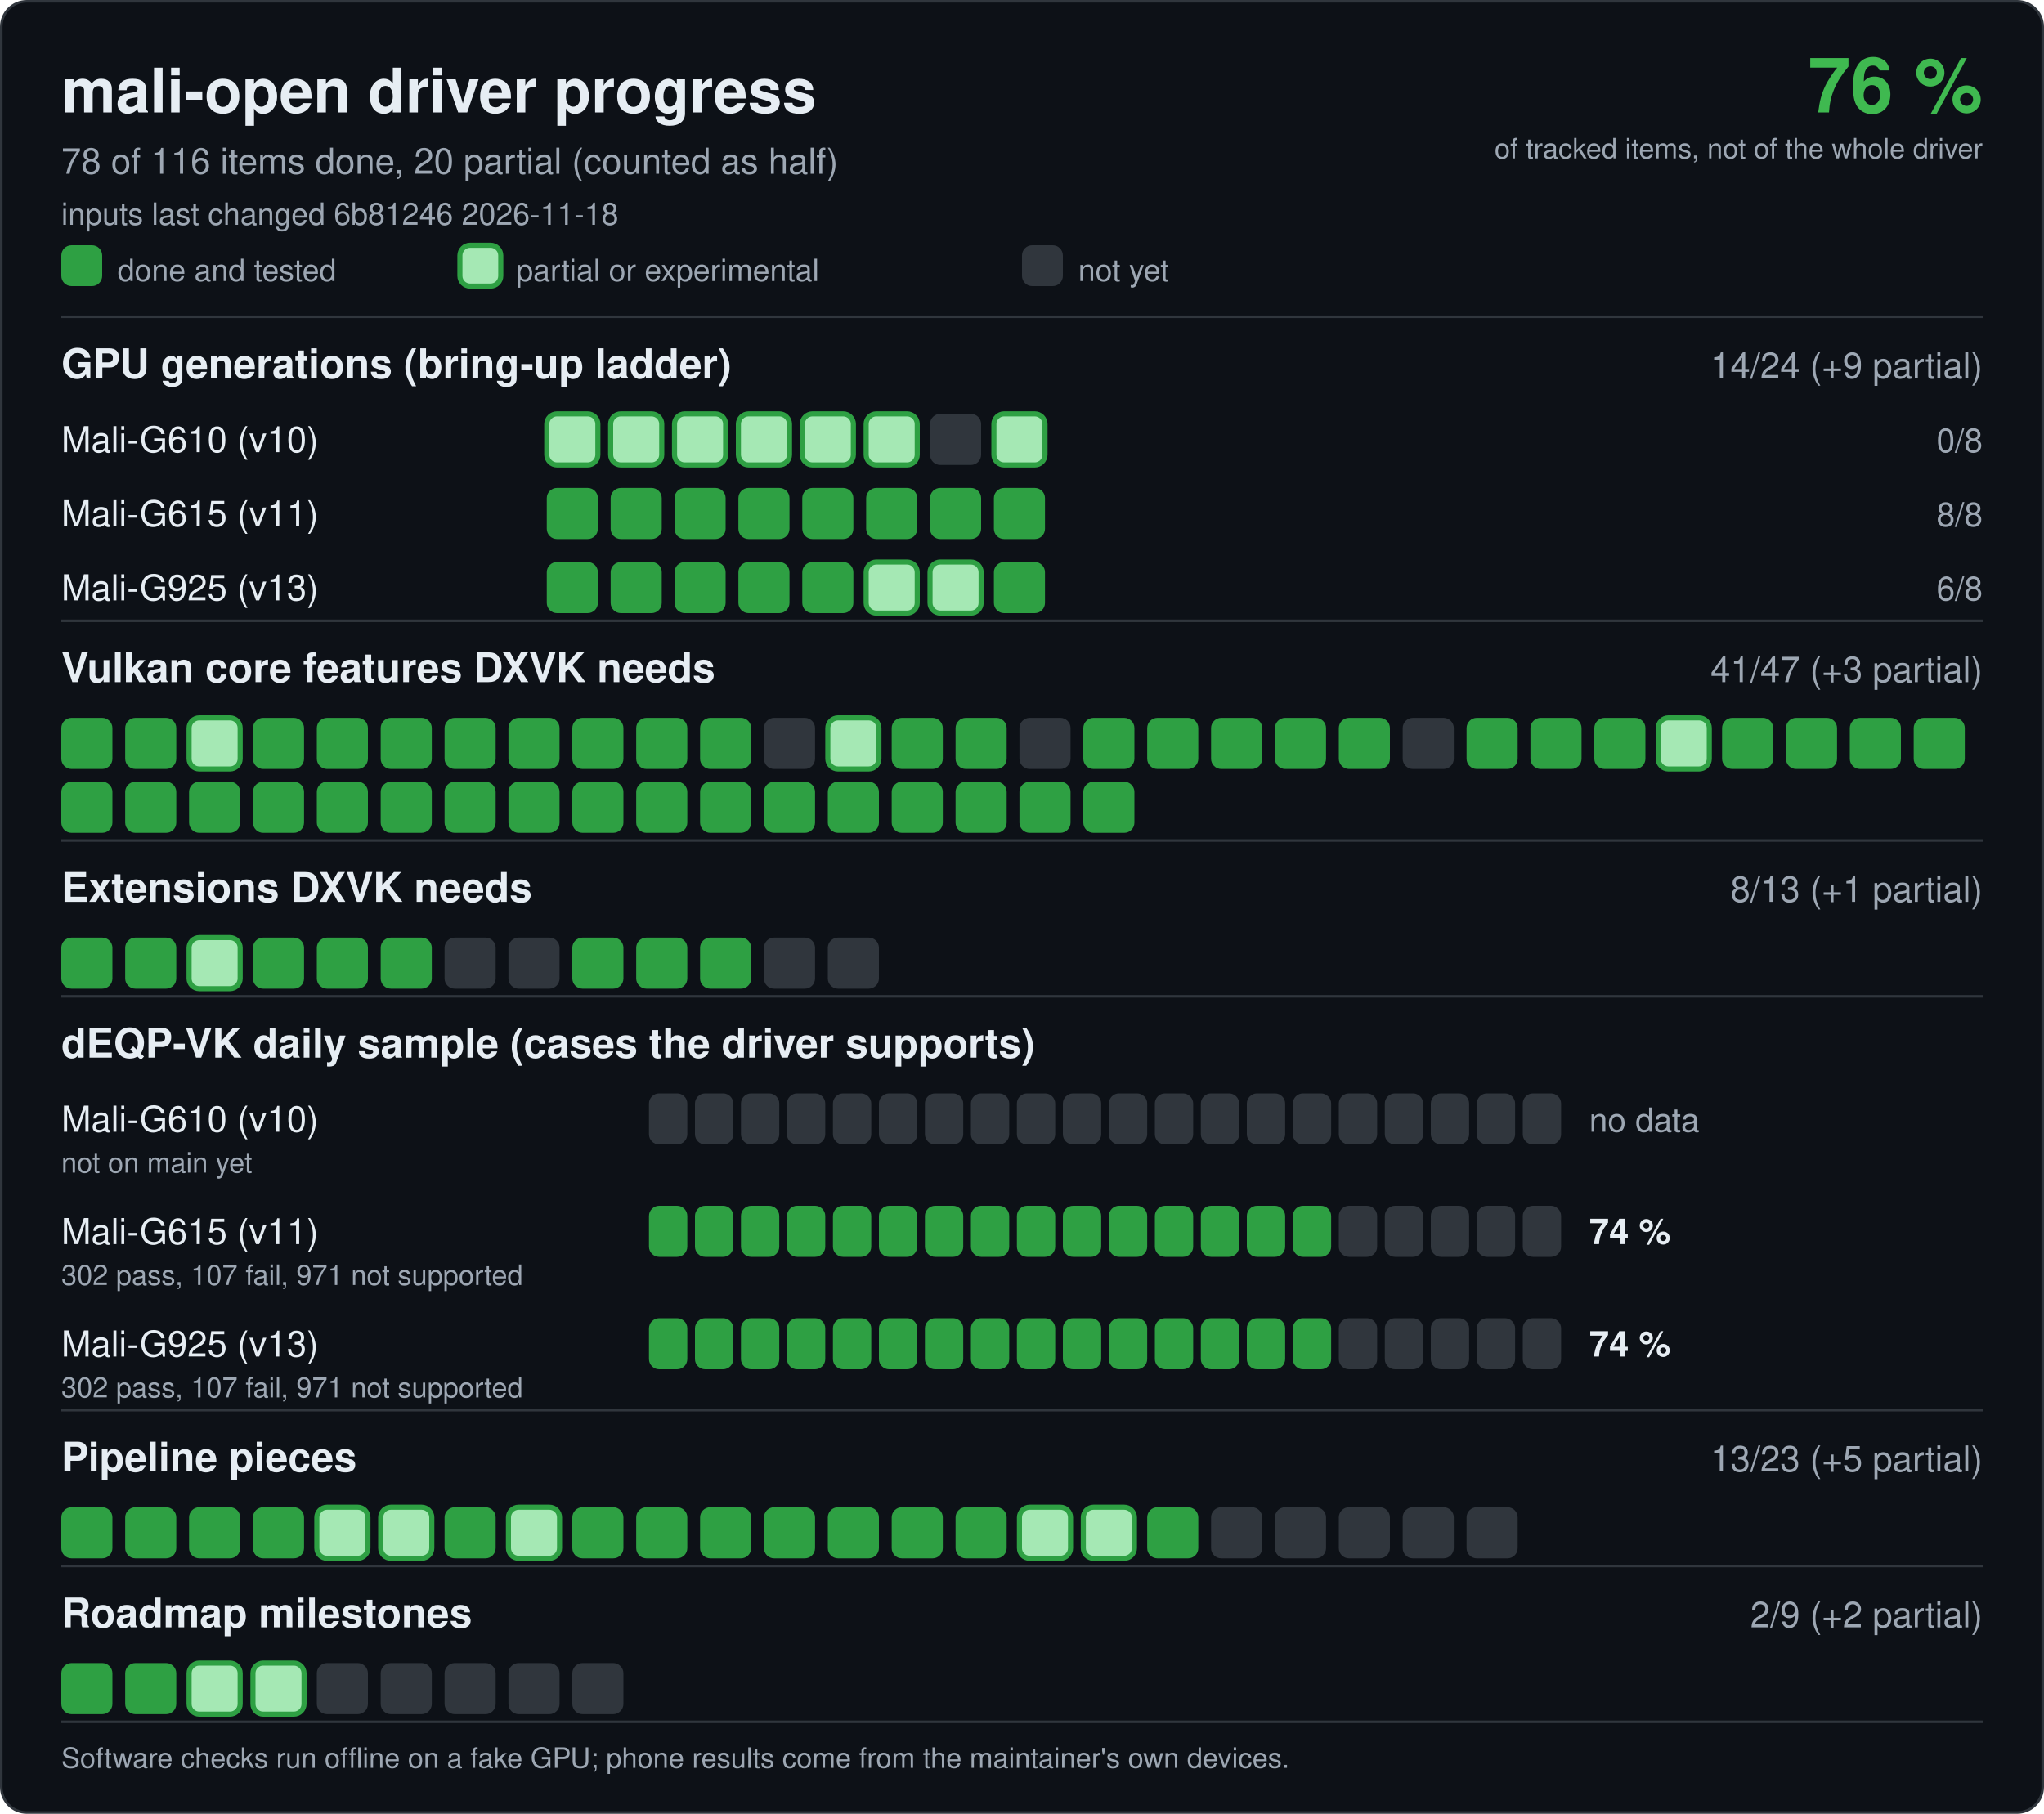
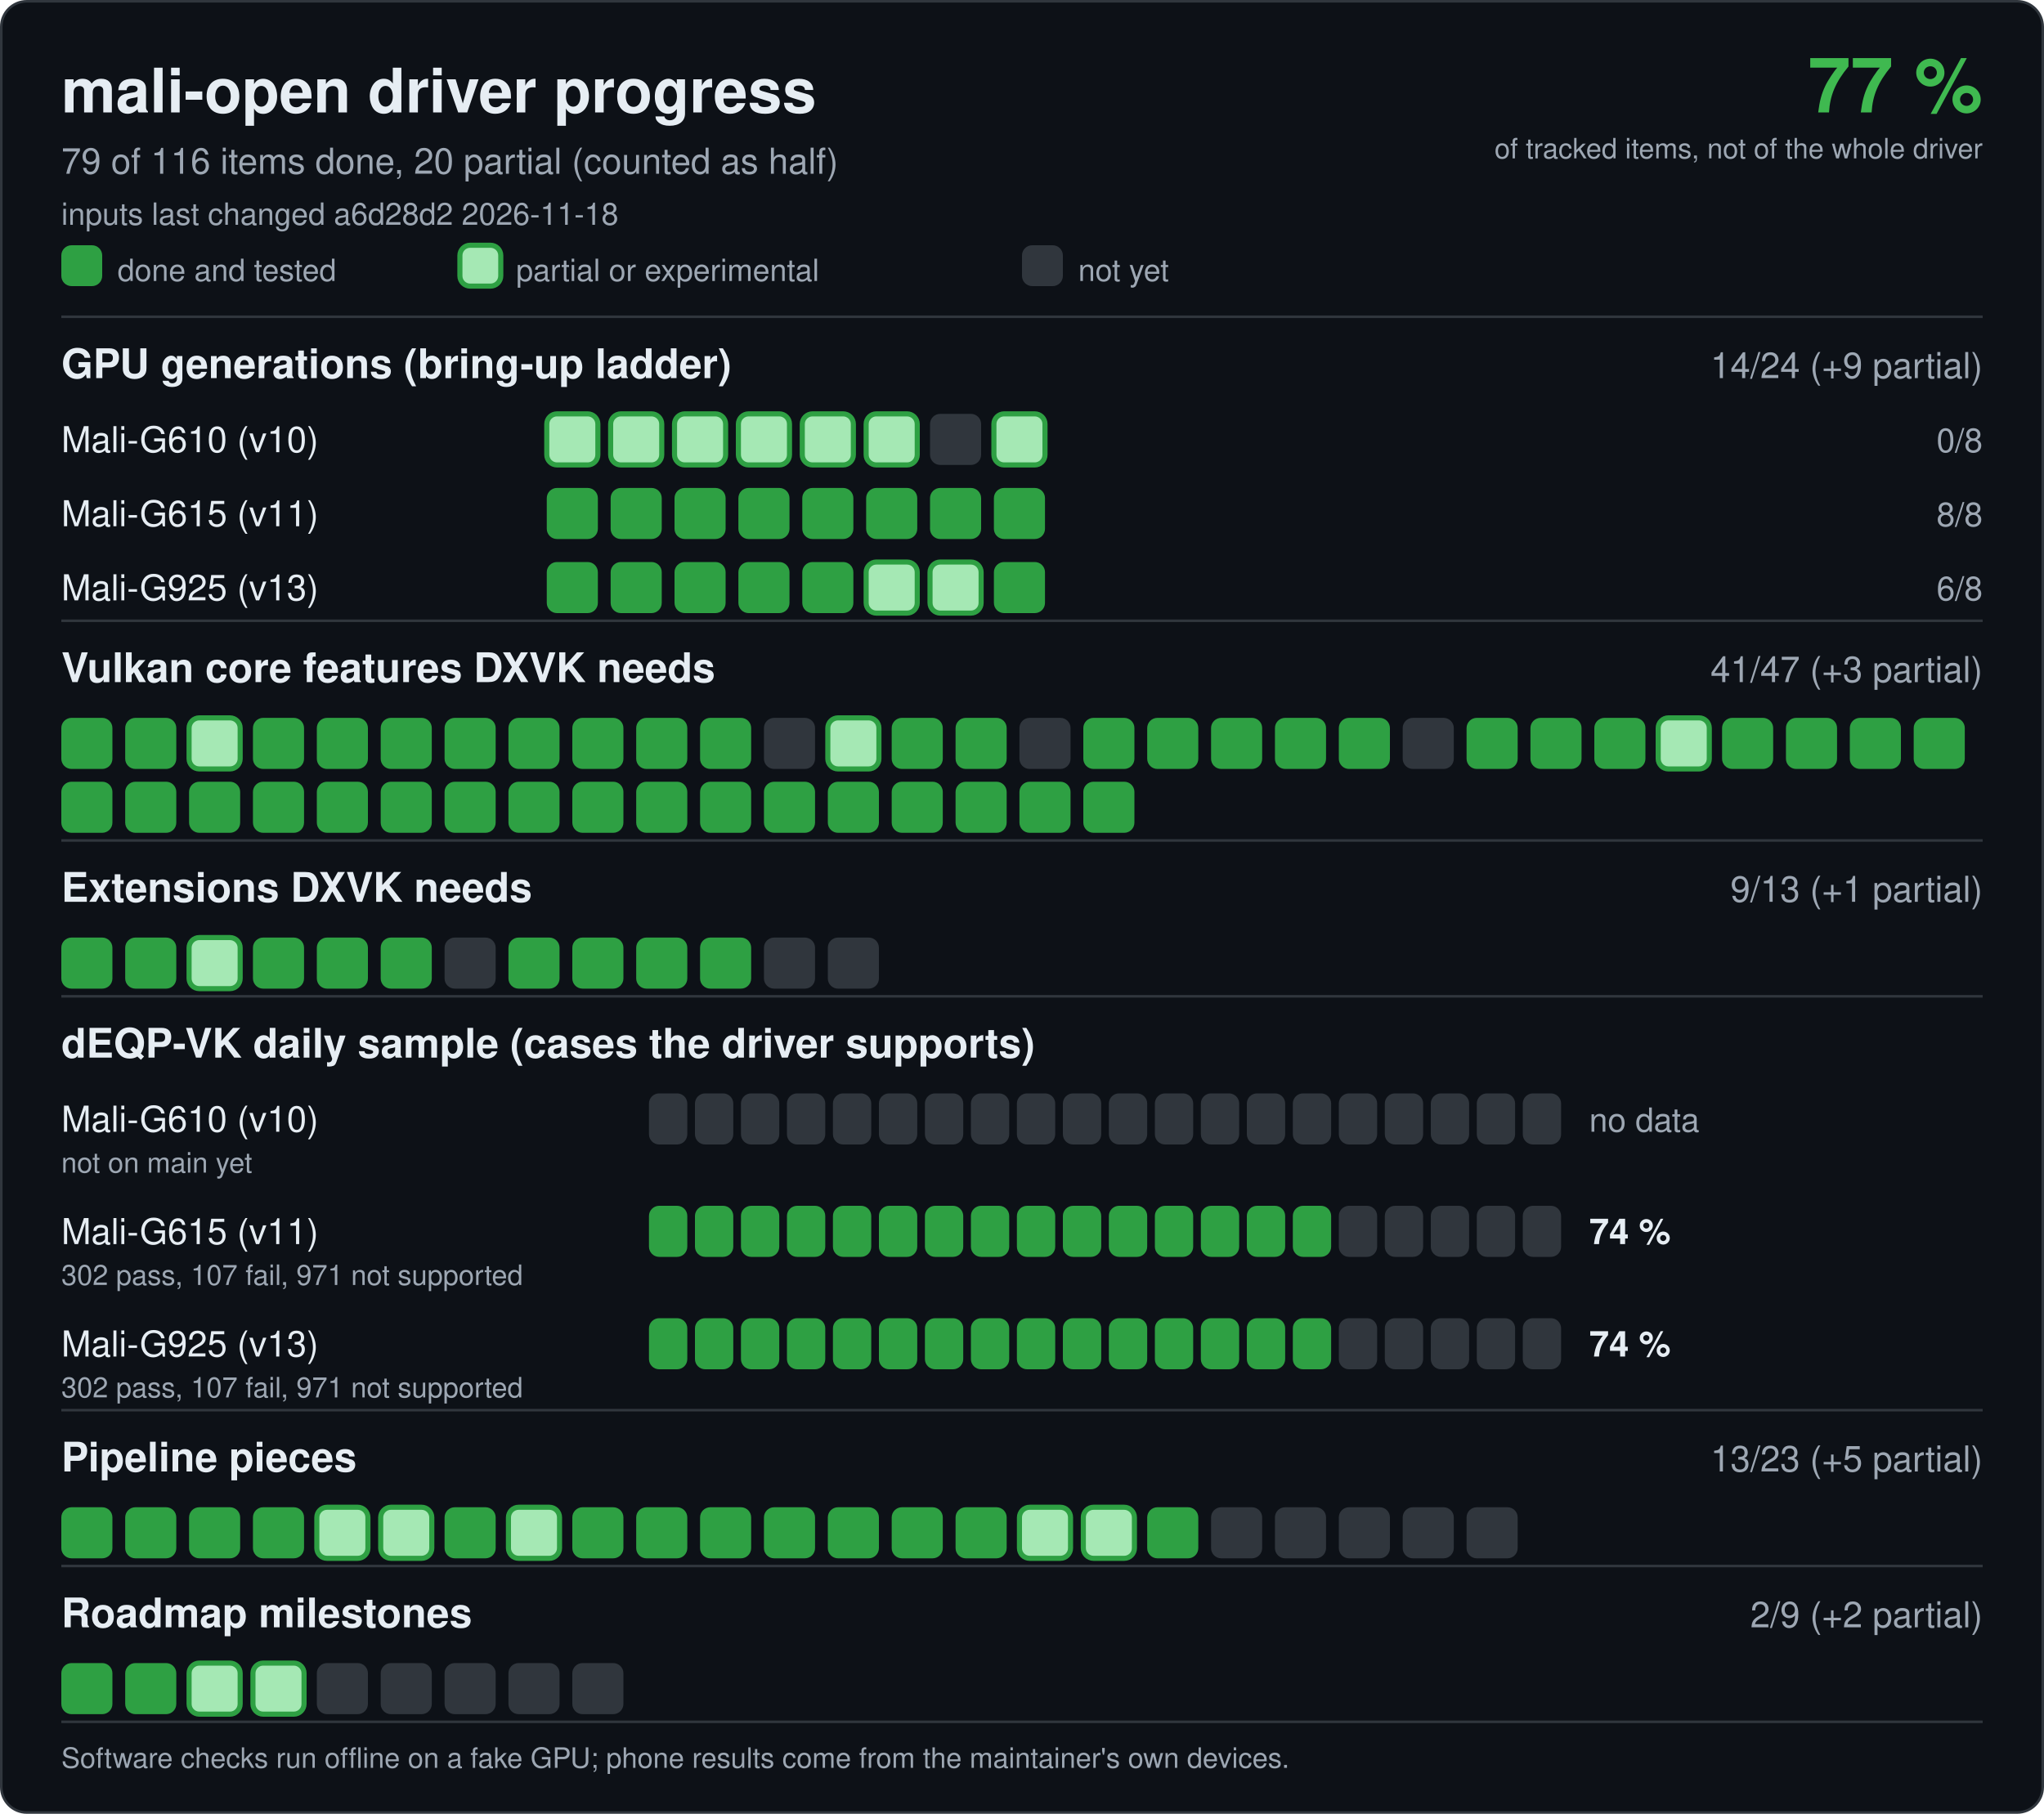
<svg xmlns="http://www.w3.org/2000/svg" width="800" height="710" viewBox="0 0 800 710" font-family="-apple-system,BlinkMacSystemFont,'Segoe UI',Helvetica,Arial,sans-serif" role="img" aria-labelledby="t d">
  <rect x="0.5" y="0.5" width="799" height="709" rx="10" fill="#0d1117" stroke="#30363d" />
  <text x="24" y="44" font-size="24" fill="#e6edf3" font-weight="bold" text-anchor="start">mali-open driver progress</text>
-   <text x="776" y="44" font-size="30" fill="#3fb950" font-weight="bold" text-anchor="end">76 %</text>
+   <text x="776" y="44" font-size="30" fill="#3fb950" font-weight="bold" text-anchor="end">77 %</text>
  <text x="776" y="62" font-size="11" fill="#9da7b3" font-weight="normal" text-anchor="end">of tracked items, not of the whole driver</text>
-   <text x="24" y="68" font-size="14" fill="#9da7b3" font-weight="normal" text-anchor="start">78 of 116 items done, 20 partial (counted as half)</text>
-   <text x="24" y="88" font-size="12" fill="#9da7b3">inputs last changed 6b81246 2026-11-18</text>
+   <text x="24" y="68" font-size="14" fill="#9da7b3" font-weight="normal" text-anchor="start">79 of 116 items done, 20 partial (counted as half)</text>
+   <text x="24" y="88" font-size="12" fill="#9da7b3">inputs last changed a6d28d2 2026-11-18</text>
  <rect x="24" y="96" width="16" height="16" rx="4" fill="#2ea043" />
  <text x="46" y="110" font-size="12" fill="#9da7b3" font-weight="normal" text-anchor="start">done and tested</text>
  <rect x="180" y="96" width="16" height="16" rx="4" fill="#a5e8b4" stroke="#2ea043" stroke-width="2" />
  <text x="202" y="110" font-size="12" fill="#9da7b3" font-weight="normal" text-anchor="start">partial or experimental</text>
  <rect x="400" y="96" width="16" height="16" rx="4" fill="#30363d" />
  <text x="422" y="110" font-size="12" fill="#9da7b3" font-weight="normal" text-anchor="start">not yet</text>
  <line x1="24" y1="124" x2="776" y2="124" stroke="#30363d" />
  <text x="24" y="148" font-size="16" fill="#e6edf3" font-weight="bold" text-anchor="start">GPU generations (bring-up ladder)</text>
  <text x="776" y="148" font-size="14" fill="#9da7b3" font-weight="normal" text-anchor="end">14/24 (+9 partial)</text>
  <text x="24" y="177" font-size="14" fill="#e6edf3" font-weight="normal" text-anchor="start">Mali-G610 (v10)</text>
  <rect x="214" y="162" width="20" height="20" rx="4" fill="#a5e8b4" stroke="#2ea043" stroke-width="2" />
  <rect x="239" y="162" width="20" height="20" rx="4" fill="#a5e8b4" stroke="#2ea043" stroke-width="2" />
  <rect x="264" y="162" width="20" height="20" rx="4" fill="#a5e8b4" stroke="#2ea043" stroke-width="2" />
  <rect x="289" y="162" width="20" height="20" rx="4" fill="#a5e8b4" stroke="#2ea043" stroke-width="2" />
  <rect x="314" y="162" width="20" height="20" rx="4" fill="#a5e8b4" stroke="#2ea043" stroke-width="2" />
  <rect x="339" y="162" width="20" height="20" rx="4" fill="#a5e8b4" stroke="#2ea043" stroke-width="2" />
  <rect x="364" y="162" width="20" height="20" rx="4" fill="#30363d" />
  <rect x="389" y="162" width="20" height="20" rx="4" fill="#a5e8b4" stroke="#2ea043" stroke-width="2" />
  <text x="776" y="177" font-size="13" fill="#9da7b3" font-weight="normal" text-anchor="end">0/8</text>
  <text x="24" y="206" font-size="14" fill="#e6edf3" font-weight="normal" text-anchor="start">Mali-G615 (v11)</text>
  <rect x="214" y="191" width="20" height="20" rx="4" fill="#2ea043" />
  <rect x="239" y="191" width="20" height="20" rx="4" fill="#2ea043" />
  <rect x="264" y="191" width="20" height="20" rx="4" fill="#2ea043" />
  <rect x="289" y="191" width="20" height="20" rx="4" fill="#2ea043" />
  <rect x="314" y="191" width="20" height="20" rx="4" fill="#2ea043" />
  <rect x="339" y="191" width="20" height="20" rx="4" fill="#2ea043" />
  <rect x="364" y="191" width="20" height="20" rx="4" fill="#2ea043" />
  <rect x="389" y="191" width="20" height="20" rx="4" fill="#2ea043" />
  <text x="776" y="206" font-size="13" fill="#9da7b3" font-weight="normal" text-anchor="end">8/8</text>
  <text x="24" y="235" font-size="14" fill="#e6edf3" font-weight="normal" text-anchor="start">Mali-G925 (v13)</text>
  <rect x="214" y="220" width="20" height="20" rx="4" fill="#2ea043" />
  <rect x="239" y="220" width="20" height="20" rx="4" fill="#2ea043" />
  <rect x="264" y="220" width="20" height="20" rx="4" fill="#2ea043" />
  <rect x="289" y="220" width="20" height="20" rx="4" fill="#2ea043" />
  <rect x="314" y="220" width="20" height="20" rx="4" fill="#2ea043" />
  <rect x="339" y="220" width="20" height="20" rx="4" fill="#a5e8b4" stroke="#2ea043" stroke-width="2" />
  <rect x="364" y="220" width="20" height="20" rx="4" fill="#a5e8b4" stroke="#2ea043" stroke-width="2" />
  <rect x="389" y="220" width="20" height="20" rx="4" fill="#2ea043" />
  <text x="776" y="235" font-size="13" fill="#9da7b3" font-weight="normal" text-anchor="end">6/8</text>
  <line x1="24" y1="243" x2="776" y2="243" stroke="#30363d" />
  <text x="24" y="267" font-size="16" fill="#e6edf3" font-weight="bold" text-anchor="start">Vulkan core features DXVK needs</text>
  <text x="776" y="267" font-size="14" fill="#9da7b3" font-weight="normal" text-anchor="end">41/47 (+3 partial)</text>
  <rect x="24" y="281" width="20" height="20" rx="4" fill="#2ea043" />
  <rect x="49" y="281" width="20" height="20" rx="4" fill="#2ea043" />
  <rect x="74" y="281" width="20" height="20" rx="4" fill="#a5e8b4" stroke="#2ea043" stroke-width="2" />
  <rect x="99" y="281" width="20" height="20" rx="4" fill="#2ea043" />
  <rect x="124" y="281" width="20" height="20" rx="4" fill="#2ea043" />
  <rect x="149" y="281" width="20" height="20" rx="4" fill="#2ea043" />
  <rect x="174" y="281" width="20" height="20" rx="4" fill="#2ea043" />
  <rect x="199" y="281" width="20" height="20" rx="4" fill="#2ea043" />
  <rect x="224" y="281" width="20" height="20" rx="4" fill="#2ea043" />
  <rect x="249" y="281" width="20" height="20" rx="4" fill="#2ea043" />
  <rect x="274" y="281" width="20" height="20" rx="4" fill="#2ea043" />
  <rect x="299" y="281" width="20" height="20" rx="4" fill="#30363d" />
  <rect x="324" y="281" width="20" height="20" rx="4" fill="#a5e8b4" stroke="#2ea043" stroke-width="2" />
  <rect x="349" y="281" width="20" height="20" rx="4" fill="#2ea043" />
  <rect x="374" y="281" width="20" height="20" rx="4" fill="#2ea043" />
  <rect x="399" y="281" width="20" height="20" rx="4" fill="#30363d" />
  <rect x="424" y="281" width="20" height="20" rx="4" fill="#2ea043" />
  <rect x="449" y="281" width="20" height="20" rx="4" fill="#2ea043" />
  <rect x="474" y="281" width="20" height="20" rx="4" fill="#2ea043" />
  <rect x="499" y="281" width="20" height="20" rx="4" fill="#2ea043" />
  <rect x="524" y="281" width="20" height="20" rx="4" fill="#2ea043" />
  <rect x="549" y="281" width="20" height="20" rx="4" fill="#30363d" />
  <rect x="574" y="281" width="20" height="20" rx="4" fill="#2ea043" />
  <rect x="599" y="281" width="20" height="20" rx="4" fill="#2ea043" />
  <rect x="624" y="281" width="20" height="20" rx="4" fill="#2ea043" />
  <rect x="649" y="281" width="20" height="20" rx="4" fill="#a5e8b4" stroke="#2ea043" stroke-width="2" />
  <rect x="674" y="281" width="20" height="20" rx="4" fill="#2ea043" />
  <rect x="699" y="281" width="20" height="20" rx="4" fill="#2ea043" />
  <rect x="724" y="281" width="20" height="20" rx="4" fill="#2ea043" />
  <rect x="749" y="281" width="20" height="20" rx="4" fill="#2ea043" />
  <rect x="24" y="306" width="20" height="20" rx="4" fill="#2ea043" />
  <rect x="49" y="306" width="20" height="20" rx="4" fill="#2ea043" />
  <rect x="74" y="306" width="20" height="20" rx="4" fill="#2ea043" />
  <rect x="99" y="306" width="20" height="20" rx="4" fill="#2ea043" />
  <rect x="124" y="306" width="20" height="20" rx="4" fill="#2ea043" />
  <rect x="149" y="306" width="20" height="20" rx="4" fill="#2ea043" />
  <rect x="174" y="306" width="20" height="20" rx="4" fill="#2ea043" />
  <rect x="199" y="306" width="20" height="20" rx="4" fill="#2ea043" />
  <rect x="224" y="306" width="20" height="20" rx="4" fill="#2ea043" />
  <rect x="249" y="306" width="20" height="20" rx="4" fill="#2ea043" />
  <rect x="274" y="306" width="20" height="20" rx="4" fill="#2ea043" />
  <rect x="299" y="306" width="20" height="20" rx="4" fill="#2ea043" />
  <rect x="324" y="306" width="20" height="20" rx="4" fill="#2ea043" />
  <rect x="349" y="306" width="20" height="20" rx="4" fill="#2ea043" />
  <rect x="374" y="306" width="20" height="20" rx="4" fill="#2ea043" />
  <rect x="399" y="306" width="20" height="20" rx="4" fill="#2ea043" />
  <rect x="424" y="306" width="20" height="20" rx="4" fill="#2ea043" />
  <line x1="24" y1="329" x2="776" y2="329" stroke="#30363d" />
  <text x="24" y="353" font-size="16" fill="#e6edf3" font-weight="bold" text-anchor="start">Extensions DXVK needs</text>
-   <text x="776" y="353" font-size="14" fill="#9da7b3" font-weight="normal" text-anchor="end">8/13 (+1 partial)</text>
+   <text x="776" y="353" font-size="14" fill="#9da7b3" font-weight="normal" text-anchor="end">9/13 (+1 partial)</text>
  <rect x="24" y="367" width="20" height="20" rx="4" fill="#2ea043" />
  <rect x="49" y="367" width="20" height="20" rx="4" fill="#2ea043" />
  <rect x="74" y="367" width="20" height="20" rx="4" fill="#a5e8b4" stroke="#2ea043" stroke-width="2" />
  <rect x="99" y="367" width="20" height="20" rx="4" fill="#2ea043" />
  <rect x="124" y="367" width="20" height="20" rx="4" fill="#2ea043" />
  <rect x="149" y="367" width="20" height="20" rx="4" fill="#2ea043" />
  <rect x="174" y="367" width="20" height="20" rx="4" fill="#30363d" />
-   <rect x="199" y="367" width="20" height="20" rx="4" fill="#30363d" />
+   <rect x="199" y="367" width="20" height="20" rx="4" fill="#2ea043" />
  <rect x="224" y="367" width="20" height="20" rx="4" fill="#2ea043" />
  <rect x="249" y="367" width="20" height="20" rx="4" fill="#2ea043" />
  <rect x="274" y="367" width="20" height="20" rx="4" fill="#2ea043" />
  <rect x="299" y="367" width="20" height="20" rx="4" fill="#30363d" />
  <rect x="324" y="367" width="20" height="20" rx="4" fill="#30363d" />
  <line x1="24" y1="390" x2="776" y2="390" stroke="#30363d" />
  <text x="24" y="414" font-size="16" fill="#e6edf3" font-weight="bold" text-anchor="start">dEQP-VK daily sample (cases the driver supports)</text>
  <text x="24" y="443" font-size="14" fill="#e6edf3" font-weight="normal" text-anchor="start">Mali-G610 (v10)</text>
  <rect x="254" y="428" width="15" height="20" rx="4" fill="#30363d" />
  <rect x="272" y="428" width="15" height="20" rx="4" fill="#30363d" />
  <rect x="290" y="428" width="15" height="20" rx="4" fill="#30363d" />
  <rect x="308" y="428" width="15" height="20" rx="4" fill="#30363d" />
  <rect x="326" y="428" width="15" height="20" rx="4" fill="#30363d" />
  <rect x="344" y="428" width="15" height="20" rx="4" fill="#30363d" />
  <rect x="362" y="428" width="15" height="20" rx="4" fill="#30363d" />
  <rect x="380" y="428" width="15" height="20" rx="4" fill="#30363d" />
  <rect x="398" y="428" width="15" height="20" rx="4" fill="#30363d" />
  <rect x="416" y="428" width="15" height="20" rx="4" fill="#30363d" />
  <rect x="434" y="428" width="15" height="20" rx="4" fill="#30363d" />
  <rect x="452" y="428" width="15" height="20" rx="4" fill="#30363d" />
  <rect x="470" y="428" width="15" height="20" rx="4" fill="#30363d" />
  <rect x="488" y="428" width="15" height="20" rx="4" fill="#30363d" />
  <rect x="506" y="428" width="15" height="20" rx="4" fill="#30363d" />
  <rect x="524" y="428" width="15" height="20" rx="4" fill="#30363d" />
  <rect x="542" y="428" width="15" height="20" rx="4" fill="#30363d" />
  <rect x="560" y="428" width="15" height="20" rx="4" fill="#30363d" />
  <rect x="578" y="428" width="15" height="20" rx="4" fill="#30363d" />
  <rect x="596" y="428" width="15" height="20" rx="4" fill="#30363d" />
  <text x="622" y="443" font-size="13" fill="#9da7b3" font-weight="normal" text-anchor="start">no data</text>
  <text x="24" y="459" font-size="11" fill="#9da7b3" font-weight="normal" text-anchor="start">not on main yet</text>
  <text x="24" y="487" font-size="14" fill="#e6edf3" font-weight="normal" text-anchor="start">Mali-G615 (v11)</text>
  <rect x="254" y="472" width="15" height="20" rx="4" fill="#2ea043" />
  <rect x="272" y="472" width="15" height="20" rx="4" fill="#2ea043" />
  <rect x="290" y="472" width="15" height="20" rx="4" fill="#2ea043" />
  <rect x="308" y="472" width="15" height="20" rx="4" fill="#2ea043" />
  <rect x="326" y="472" width="15" height="20" rx="4" fill="#2ea043" />
  <rect x="344" y="472" width="15" height="20" rx="4" fill="#2ea043" />
  <rect x="362" y="472" width="15" height="20" rx="4" fill="#2ea043" />
  <rect x="380" y="472" width="15" height="20" rx="4" fill="#2ea043" />
  <rect x="398" y="472" width="15" height="20" rx="4" fill="#2ea043" />
  <rect x="416" y="472" width="15" height="20" rx="4" fill="#2ea043" />
  <rect x="434" y="472" width="15" height="20" rx="4" fill="#2ea043" />
  <rect x="452" y="472" width="15" height="20" rx="4" fill="#2ea043" />
  <rect x="470" y="472" width="15" height="20" rx="4" fill="#2ea043" />
  <rect x="488" y="472" width="15" height="20" rx="4" fill="#2ea043" />
  <rect x="506" y="472" width="15" height="20" rx="4" fill="#2ea043" />
  <rect x="524" y="472" width="15" height="20" rx="4" fill="#30363d" />
  <rect x="542" y="472" width="15" height="20" rx="4" fill="#30363d" />
  <rect x="560" y="472" width="15" height="20" rx="4" fill="#30363d" />
  <rect x="578" y="472" width="15" height="20" rx="4" fill="#30363d" />
  <rect x="596" y="472" width="15" height="20" rx="4" fill="#30363d" />
  <text x="622" y="487" font-size="14" fill="#e6edf3" font-weight="bold" text-anchor="start">74 %</text>
  <text x="24" y="503" font-size="11" fill="#9da7b3" font-weight="normal" text-anchor="start">302 pass, 107 fail, 971 not supported</text>
  <text x="24" y="531" font-size="14" fill="#e6edf3" font-weight="normal" text-anchor="start">Mali-G925 (v13)</text>
  <rect x="254" y="516" width="15" height="20" rx="4" fill="#2ea043" />
  <rect x="272" y="516" width="15" height="20" rx="4" fill="#2ea043" />
  <rect x="290" y="516" width="15" height="20" rx="4" fill="#2ea043" />
  <rect x="308" y="516" width="15" height="20" rx="4" fill="#2ea043" />
  <rect x="326" y="516" width="15" height="20" rx="4" fill="#2ea043" />
  <rect x="344" y="516" width="15" height="20" rx="4" fill="#2ea043" />
  <rect x="362" y="516" width="15" height="20" rx="4" fill="#2ea043" />
  <rect x="380" y="516" width="15" height="20" rx="4" fill="#2ea043" />
  <rect x="398" y="516" width="15" height="20" rx="4" fill="#2ea043" />
  <rect x="416" y="516" width="15" height="20" rx="4" fill="#2ea043" />
  <rect x="434" y="516" width="15" height="20" rx="4" fill="#2ea043" />
  <rect x="452" y="516" width="15" height="20" rx="4" fill="#2ea043" />
  <rect x="470" y="516" width="15" height="20" rx="4" fill="#2ea043" />
  <rect x="488" y="516" width="15" height="20" rx="4" fill="#2ea043" />
  <rect x="506" y="516" width="15" height="20" rx="4" fill="#2ea043" />
  <rect x="524" y="516" width="15" height="20" rx="4" fill="#30363d" />
  <rect x="542" y="516" width="15" height="20" rx="4" fill="#30363d" />
  <rect x="560" y="516" width="15" height="20" rx="4" fill="#30363d" />
  <rect x="578" y="516" width="15" height="20" rx="4" fill="#30363d" />
  <rect x="596" y="516" width="15" height="20" rx="4" fill="#30363d" />
  <text x="622" y="531" font-size="14" fill="#e6edf3" font-weight="bold" text-anchor="start">74 %</text>
  <text x="24" y="547" font-size="11" fill="#9da7b3" font-weight="normal" text-anchor="start">302 pass, 107 fail, 971 not supported</text>
  <line x1="24" y1="552" x2="776" y2="552" stroke="#30363d" />
  <text x="24" y="576" font-size="16" fill="#e6edf3" font-weight="bold" text-anchor="start">Pipeline pieces</text>
  <text x="776" y="576" font-size="14" fill="#9da7b3" font-weight="normal" text-anchor="end">13/23 (+5 partial)</text>
  <rect x="24" y="590" width="20" height="20" rx="4" fill="#2ea043" />
  <rect x="49" y="590" width="20" height="20" rx="4" fill="#2ea043" />
  <rect x="74" y="590" width="20" height="20" rx="4" fill="#2ea043" />
  <rect x="99" y="590" width="20" height="20" rx="4" fill="#2ea043" />
  <rect x="124" y="590" width="20" height="20" rx="4" fill="#a5e8b4" stroke="#2ea043" stroke-width="2" />
  <rect x="149" y="590" width="20" height="20" rx="4" fill="#a5e8b4" stroke="#2ea043" stroke-width="2" />
  <rect x="174" y="590" width="20" height="20" rx="4" fill="#2ea043" />
  <rect x="199" y="590" width="20" height="20" rx="4" fill="#a5e8b4" stroke="#2ea043" stroke-width="2" />
  <rect x="224" y="590" width="20" height="20" rx="4" fill="#2ea043" />
  <rect x="249" y="590" width="20" height="20" rx="4" fill="#2ea043" />
  <rect x="274" y="590" width="20" height="20" rx="4" fill="#2ea043" />
  <rect x="299" y="590" width="20" height="20" rx="4" fill="#2ea043" />
  <rect x="324" y="590" width="20" height="20" rx="4" fill="#2ea043" />
  <rect x="349" y="590" width="20" height="20" rx="4" fill="#2ea043" />
  <rect x="374" y="590" width="20" height="20" rx="4" fill="#2ea043" />
  <rect x="399" y="590" width="20" height="20" rx="4" fill="#a5e8b4" stroke="#2ea043" stroke-width="2" />
  <rect x="424" y="590" width="20" height="20" rx="4" fill="#a5e8b4" stroke="#2ea043" stroke-width="2" />
  <rect x="449" y="590" width="20" height="20" rx="4" fill="#2ea043" />
  <rect x="474" y="590" width="20" height="20" rx="4" fill="#30363d" />
  <rect x="499" y="590" width="20" height="20" rx="4" fill="#30363d" />
  <rect x="524" y="590" width="20" height="20" rx="4" fill="#30363d" />
  <rect x="549" y="590" width="20" height="20" rx="4" fill="#30363d" />
  <rect x="574" y="590" width="20" height="20" rx="4" fill="#30363d" />
  <line x1="24" y1="613" x2="776" y2="613" stroke="#30363d" />
  <text x="24" y="637" font-size="16" fill="#e6edf3" font-weight="bold" text-anchor="start">Roadmap milestones</text>
  <text x="776" y="637" font-size="14" fill="#9da7b3" font-weight="normal" text-anchor="end">2/9 (+2 partial)</text>
  <rect x="24" y="651" width="20" height="20" rx="4" fill="#2ea043" />
  <rect x="49" y="651" width="20" height="20" rx="4" fill="#2ea043" />
  <rect x="74" y="651" width="20" height="20" rx="4" fill="#a5e8b4" stroke="#2ea043" stroke-width="2" />
  <rect x="99" y="651" width="20" height="20" rx="4" fill="#a5e8b4" stroke="#2ea043" stroke-width="2" />
  <rect x="124" y="651" width="20" height="20" rx="4" fill="#30363d" />
  <rect x="149" y="651" width="20" height="20" rx="4" fill="#30363d" />
  <rect x="174" y="651" width="20" height="20" rx="4" fill="#30363d" />
  <rect x="199" y="651" width="20" height="20" rx="4" fill="#30363d" />
  <rect x="224" y="651" width="20" height="20" rx="4" fill="#30363d" />
  <line x1="24" y1="674" x2="776" y2="674" stroke="#30363d" />
  <text x="24" y="692" font-size="11" fill="#9da7b3" font-weight="normal" text-anchor="start">Software checks run offline on a fake GPU; phone results come from the maintainer's own devices.</text>
</svg>
